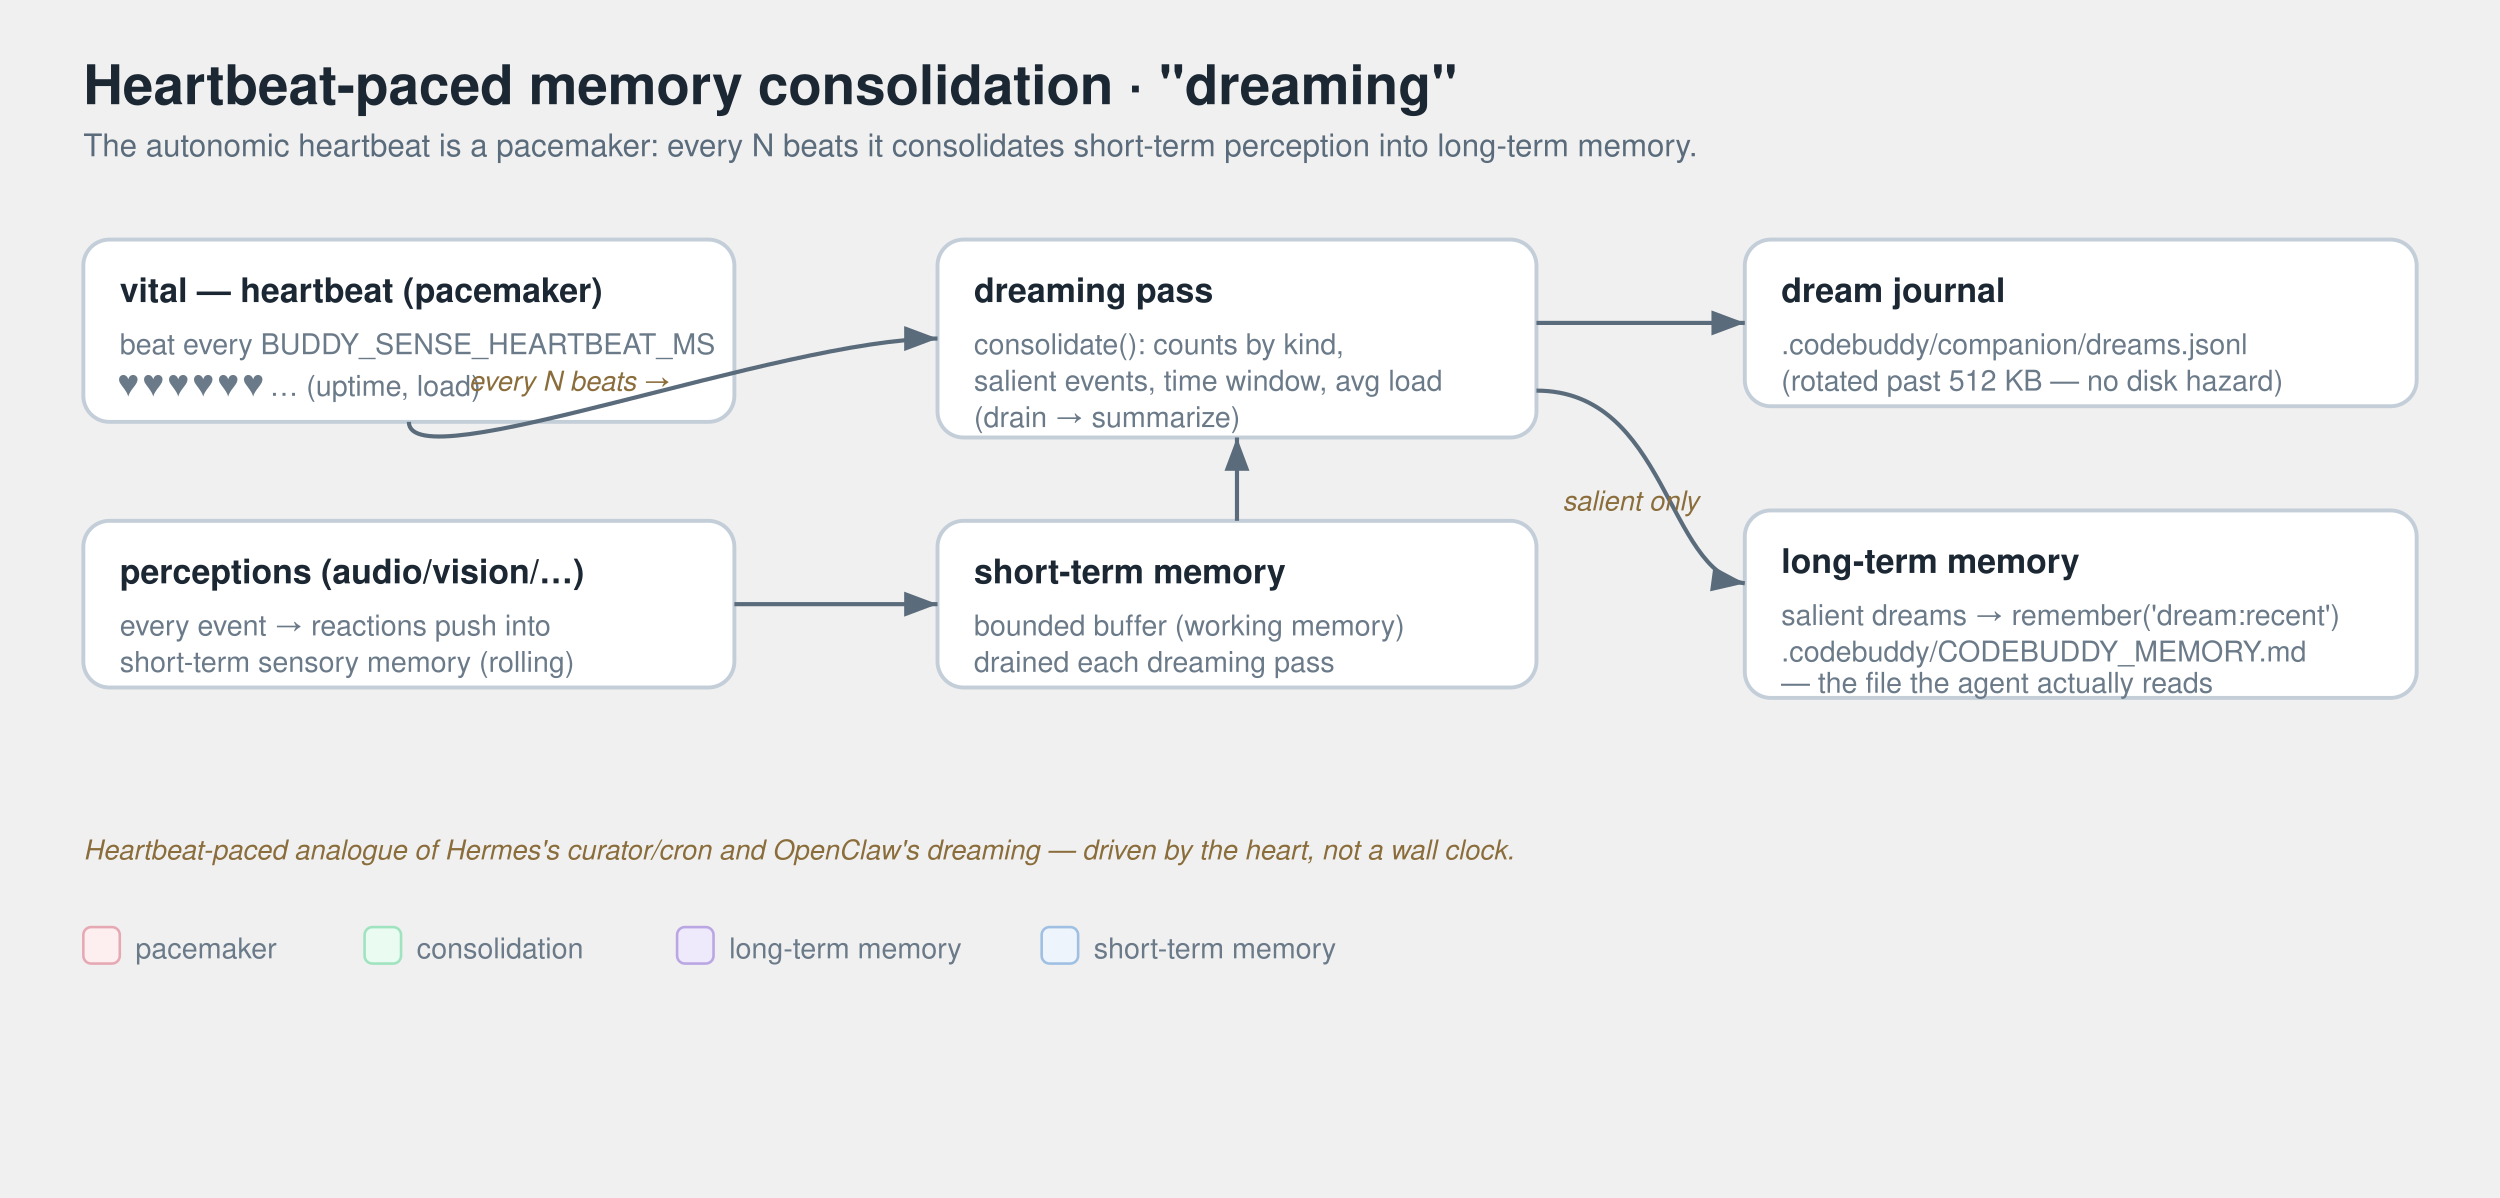
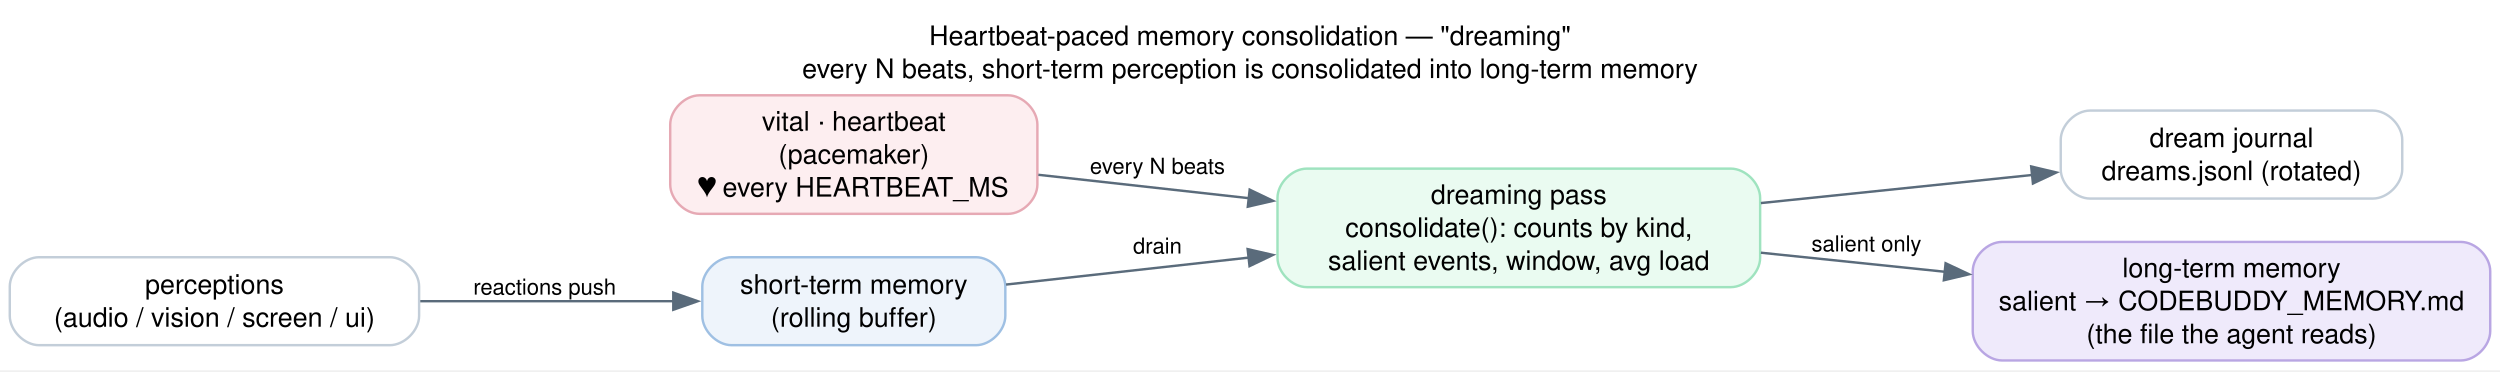
- <svg xmlns="http://www.w3.org/2000/svg" width="960" height="460" viewBox="0 0 960 460" font-family="Segoe UI, Helvetica, Arial, sans-serif">
-   <defs>
-     <marker id="a2" markerWidth="10" markerHeight="10" refX="8" refY="3" orient="auto" markerUnits="strokeWidth">
-       <path d="M0,0 L8,3 L0,6 z" fill="#5a6b7b" />
-     </marker>
-     <style>
-       .t  { font-size: 21px; font-weight: 700; fill: #1b2733; }
-       .s  { font-size: 12px; fill: #5a6b7b; }
-       .b  { fill: #ffffff; stroke: #c3ced9; stroke-width: 1.5; }
-       .n  { font-size: 13px; font-weight: 600; fill: #1b2733; }
-       .d  { font-size: 11px; fill: #6b7a89; }
-       .e  { stroke: #5a6b7b; stroke-width: 1.6; fill: none; }
-       .i  { font-size: 10.5px; font-style: italic; fill: #8a6d3b; }
-     </style>
-   </defs>
-   <text x="32" y="40" class="t">Heartbeat-paced memory consolidation  ·  "dreaming"</text>
-   <text x="32" y="60" class="s">The autonomic heartbeat is a pacemaker: every N beats it consolidates short-term perception into long-term memory.</text>
-   <rect x="32" y="92" width="250" height="70" rx="10" class="b" fill="#fdeef0" stroke="#e6a9b4" />
-   <text x="46" y="116" class="n">vital — heartbeat (pacemaker)</text>
-   <text x="46" y="136" class="d">beat every BUDDY_SENSE_HEARTBEAT_MS</text>
-   <text x="46" y="152" class="d">♥ ♥ ♥ ♥ ♥ ♥ … (uptime, load)</text>
-   <rect x="32" y="200" width="250" height="64" rx="10" class="b" />
-   <text x="46" y="224" class="n">perceptions (audio/vision/…)</text>
-   <text x="46" y="244" class="d">every event → reactions push into</text>
-   <text x="46" y="258" class="d">short-term sensory memory (rolling)</text>
-   <rect x="360" y="200" width="230" height="64" rx="10" class="b" fill="#eef4fb" stroke="#9fc0e3" />
-   <text x="374" y="224" class="n">short-term memory</text>
-   <text x="374" y="244" class="d">bounded buffer (working memory)</text>
-   <text x="374" y="258" class="d">drained each dreaming pass</text>
-   <path class="e" d="M282,232 L360,232" marker-end="url(#a2)" />
-   <rect x="360" y="92" width="230" height="76" rx="10" class="b" fill="#eafbf1" stroke="#9fe3bf" />
-   <text x="374" y="116" class="n">dreaming pass</text>
-   <text x="374" y="136" class="d">consolidate(): counts by kind,</text>
-   <text x="374" y="150" class="d">salient events, time window, avg load</text>
-   <text x="374" y="164" class="d">(drain → summarize)</text>
-   <path class="e" d="M157,162 C157,185 300,130 360,130" marker-end="url(#a2)" />
-   <text x="180" y="150" class="i">every N beats →</text>
-   <path class="e" d="M475,200 L475,168" marker-end="url(#a2)" />
-   <rect x="670" y="92" width="258" height="64" rx="10" class="b" />
-   <text x="684" y="116" class="n">dream journal</text>
-   <text x="684" y="136" class="d">.codebuddy/companion/dreams.jsonl</text>
-   <text x="684" y="150" class="d">(rotated past 512 KB — no disk hazard)</text>
-   <path class="e" d="M590,124 L670,124" marker-end="url(#a2)" />
-   <rect x="670" y="196" width="258" height="72" rx="10" class="b" fill="#efeafb" stroke="#b9a6e3" />
-   <text x="684" y="220" class="n">long-term memory</text>
-   <text x="684" y="240" class="d">salient dreams → remember('dream:recent')</text>
-   <text x="684" y="254" class="d">.codebuddy/CODEBUDDY_MEMORY.md</text>
-   <text x="684" y="266" class="d">— the file the agent actually reads</text>
-   <path class="e" d="M590,150 C640,150 640,220 670,224" marker-end="url(#a2)" />
-   <text x="600" y="196" class="i">salient only</text>
-   <text x="32" y="330" class="i">Heartbeat-paced analogue of Hermes's curator/cron and OpenClaw's dreaming — driven by the heart, not a wall clock.</text>
-   <rect x="32" y="356" width="14" height="14" rx="3" fill="#fdeef0" stroke="#e6a9b4" />
-   <text x="52" y="368" class="d">pacemaker</text>
-   <rect x="140" y="356" width="14" height="14" rx="3" fill="#eafbf1" stroke="#9fe3bf" />
-   <text x="160" y="368" class="d">consolidation</text>
-   <rect x="260" y="356" width="14" height="14" rx="3" fill="#efeafb" stroke="#b9a6e3" />
-   <text x="280" y="368" class="d">long-term memory</text>
-   <rect x="400" y="356" width="14" height="14" rx="3" fill="#eef4fb" stroke="#9fc0e3" />
-   <text x="420" y="368" class="d">short-term memory</text>
+ <svg xmlns="http://www.w3.org/2000/svg" width="1023pt" height="152pt" viewBox="0.00 0.00 1023.00 152.00">
+   <g id="graph0" class="graph" transform="scale(1 1) rotate(0) translate(4 147.5)">
+     <polygon fill="white" stroke="none" points="-4,4 -4,-147.5 1019,-147.5 1019,4 -4,4" />
+     <text xml:space="preserve" text-anchor="middle" x="507.5" y="-129.05" font-family="Helvetica,sans-Serif" font-size="11.00">Heartbeat-paced memory consolidation — "dreaming"</text>
+     <text xml:space="preserve" text-anchor="middle" x="507.5" y="-115.55" font-family="Helvetica,sans-Serif" font-size="11.00">every N beats, short-term perception is consolidated into long-term memory</text>
+     <g id="node1" class="node">
+       <path fill="#fdeef0" stroke="#e6a9b4" d="M408.5,-108.5C408.5,-108.5 282.25,-108.5 282.25,-108.5 276.25,-108.5 270.25,-102.5 270.25,-96.5 270.25,-96.5 270.25,-72 270.25,-72 270.25,-66 276.25,-60 282.25,-60 282.25,-60 408.5,-60 408.5,-60 414.5,-60 420.5,-66 420.5,-72 420.5,-72 420.5,-96.5 420.5,-96.5 420.5,-102.5 414.5,-108.5 408.5,-108.5" />
+       <text xml:space="preserve" text-anchor="middle" x="345.38" y="-94.05" font-family="Helvetica,sans-Serif" font-size="11.00">vital · heartbeat</text>
+       <text xml:space="preserve" text-anchor="middle" x="345.38" y="-80.55" font-family="Helvetica,sans-Serif" font-size="11.00">(pacemaker)</text>
+       <text xml:space="preserve" text-anchor="middle" x="345.38" y="-67.05" font-family="Helvetica,sans-Serif" font-size="11.00">♥ every HEARTBEAT_MS</text>
+     </g>
+     <g id="node4" class="node">
+       <path fill="#eafbf1" stroke="#9fe3bf" d="M704.25,-78.5C704.25,-78.5 530.75,-78.5 530.75,-78.5 524.75,-78.5 518.75,-72.5 518.75,-66.5 518.75,-66.5 518.75,-42 518.75,-42 518.75,-36 524.75,-30 530.75,-30 530.75,-30 704.25,-30 704.25,-30 710.25,-30 716.25,-36 716.25,-42 716.25,-42 716.25,-66.5 716.25,-66.5 716.25,-72.5 710.25,-78.5 704.25,-78.5" />
+       <text xml:space="preserve" text-anchor="middle" x="617.5" y="-64.05" font-family="Helvetica,sans-Serif" font-size="11.00">dreaming pass</text>
+       <text xml:space="preserve" text-anchor="middle" x="617.5" y="-50.55" font-family="Helvetica,sans-Serif" font-size="11.00">consolidate(): counts by kind,</text>
+       <text xml:space="preserve" text-anchor="middle" x="617.5" y="-37.05" font-family="Helvetica,sans-Serif" font-size="11.00">salient events, window, avg load</text>
+     </g>
+     <g id="edge2" class="edge">
+       <path fill="none" stroke="#5a6b7b" d="M420.9,-75.97C447.51,-73.02 478.07,-69.62 507,-66.41" />
+       <polygon fill="#5a6b7b" stroke="#5a6b7b" points="507.37,-69.89 516.92,-65.31 506.6,-62.93 507.37,-69.89" />
+       <text xml:space="preserve" text-anchor="middle" x="469.62" y="-76.39" font-family="Helvetica,sans-Serif" font-size="9.00">every N beats</text>
+     </g>
+     <g id="node2" class="node">
+       <path fill="white" stroke="#c3ced9" d="M155.5,-42.25C155.5,-42.25 12,-42.25 12,-42.25 6,-42.25 0,-36.25 0,-30.25 0,-30.25 0,-18.25 0,-18.25 0,-12.25 6,-6.25 12,-6.25 12,-6.25 155.5,-6.25 155.5,-6.25 161.5,-6.25 167.5,-12.25 167.5,-18.25 167.5,-18.25 167.5,-30.25 167.5,-30.25 167.5,-36.25 161.5,-42.25 155.5,-42.25" />
+       <text xml:space="preserve" text-anchor="middle" x="83.75" y="-27.3" font-family="Helvetica,sans-Serif" font-size="11.00">perceptions</text>
+       <text xml:space="preserve" text-anchor="middle" x="83.75" y="-13.8" font-family="Helvetica,sans-Serif" font-size="11.00">(audio / vision / screen / ui)</text>
+     </g>
+     <g id="node3" class="node">
+       <path fill="#eef4fb" stroke="#9fc0e3" d="M395.38,-42.25C395.38,-42.25 295.38,-42.25 295.38,-42.25 289.38,-42.25 283.38,-36.25 283.38,-30.25 283.38,-30.25 283.38,-18.25 283.38,-18.25 283.38,-12.25 289.38,-6.25 295.38,-6.25 295.38,-6.25 395.38,-6.25 395.38,-6.25 401.38,-6.25 407.38,-12.25 407.38,-18.25 407.38,-18.25 407.38,-30.25 407.38,-30.25 407.38,-36.25 401.38,-42.25 395.38,-42.25" />
+       <text xml:space="preserve" text-anchor="middle" x="345.38" y="-27.3" font-family="Helvetica,sans-Serif" font-size="11.00">short-term memory</text>
+       <text xml:space="preserve" text-anchor="middle" x="345.38" y="-13.8" font-family="Helvetica,sans-Serif" font-size="11.00">(rolling buffer)</text>
+     </g>
+     <g id="edge1" class="edge">
+       <path fill="none" stroke="#5a6b7b" d="M167.97,-24.25C201.4,-24.25 239.59,-24.25 271.87,-24.25" />
+       <polygon fill="#5a6b7b" stroke="#5a6b7b" points="271.51,-27.75 281.51,-24.25 271.51,-20.75 271.51,-27.75" />
+       <text xml:space="preserve" text-anchor="middle" x="218.88" y="-26.95" font-family="Helvetica,sans-Serif" font-size="9.00">reactions push</text>
+     </g>
+     <g id="edge3" class="edge">
+       <path fill="none" stroke="#5a6b7b" d="M407.67,-31.06C437.04,-34.32 473.12,-38.33 506.98,-42.09" />
+       <polygon fill="#5a6b7b" stroke="#5a6b7b" points="506.53,-45.56 516.86,-43.18 507.31,-38.6 506.53,-45.56" />
+       <text xml:space="preserve" text-anchor="middle" x="469.62" y="-43.75" font-family="Helvetica,sans-Serif" font-size="9.00">drain</text>
+     </g>
+     <g id="node5" class="node">
+       <path fill="white" stroke="#c3ced9" d="M967,-102.25C967,-102.25 851.25,-102.25 851.25,-102.25 845.25,-102.25 839.25,-96.25 839.25,-90.25 839.25,-90.25 839.25,-78.25 839.25,-78.25 839.25,-72.25 845.25,-66.25 851.25,-66.25 851.25,-66.25 967,-66.25 967,-66.25 973,-66.25 979,-72.25 979,-78.25 979,-78.25 979,-90.25 979,-90.25 979,-96.25 973,-102.25 967,-102.25" />
+       <text xml:space="preserve" text-anchor="middle" x="909.12" y="-87.3" font-family="Helvetica,sans-Serif" font-size="11.00">dream journal</text>
+       <text xml:space="preserve" text-anchor="middle" x="909.12" y="-73.8" font-family="Helvetica,sans-Serif" font-size="11.00">dreams.jsonl (rotated)</text>
+     </g>
+     <g id="edge4" class="edge">
+       <path fill="none" stroke="#5a6b7b" d="M716.55,-64.41C752.68,-68.15 793.15,-72.34 827.55,-75.9" />
+       <polygon fill="#5a6b7b" stroke="#5a6b7b" points="827.16,-79.38 837.47,-76.93 827.88,-72.42 827.16,-79.38" />
+     </g>
+     <g id="node6" class="node">
+       <path fill="#efeafb" stroke="#b9a6e3" d="M1003,-48.5C1003,-48.5 815.25,-48.5 815.25,-48.5 809.25,-48.5 803.25,-42.5 803.25,-36.5 803.25,-36.5 803.25,-12 803.25,-12 803.25,-6 809.25,0 815.25,0 815.25,0 1003,0 1003,0 1009,0 1015,-6 1015,-12 1015,-12 1015,-36.5 1015,-36.5 1015,-42.5 1009,-48.5 1003,-48.5" />
+       <text xml:space="preserve" text-anchor="middle" x="909.12" y="-34.05" font-family="Helvetica,sans-Serif" font-size="11.00">long-term memory</text>
+       <text xml:space="preserve" text-anchor="middle" x="909.12" y="-20.55" font-family="Helvetica,sans-Serif" font-size="11.00">salient → CODEBUDDY_MEMORY.md</text>
+       <text xml:space="preserve" text-anchor="middle" x="909.12" y="-7.05" font-family="Helvetica,sans-Serif" font-size="11.00">(the file the agent reads)</text>
+     </g>
+     <g id="edge5" class="edge">
+       <path fill="none" stroke="#5a6b7b" d="M716.55,-44.09C740.75,-41.59 766.89,-38.88 791.85,-36.29" />
+       <polygon fill="#5a6b7b" stroke="#5a6b7b" points="792.14,-39.78 801.73,-35.27 791.42,-32.82 792.14,-39.78" />
+       <text xml:space="preserve" text-anchor="middle" x="759.75" y="-44.64" font-family="Helvetica,sans-Serif" font-size="9.00">salient only</text>
+     </g>
+   </g>
</svg>
